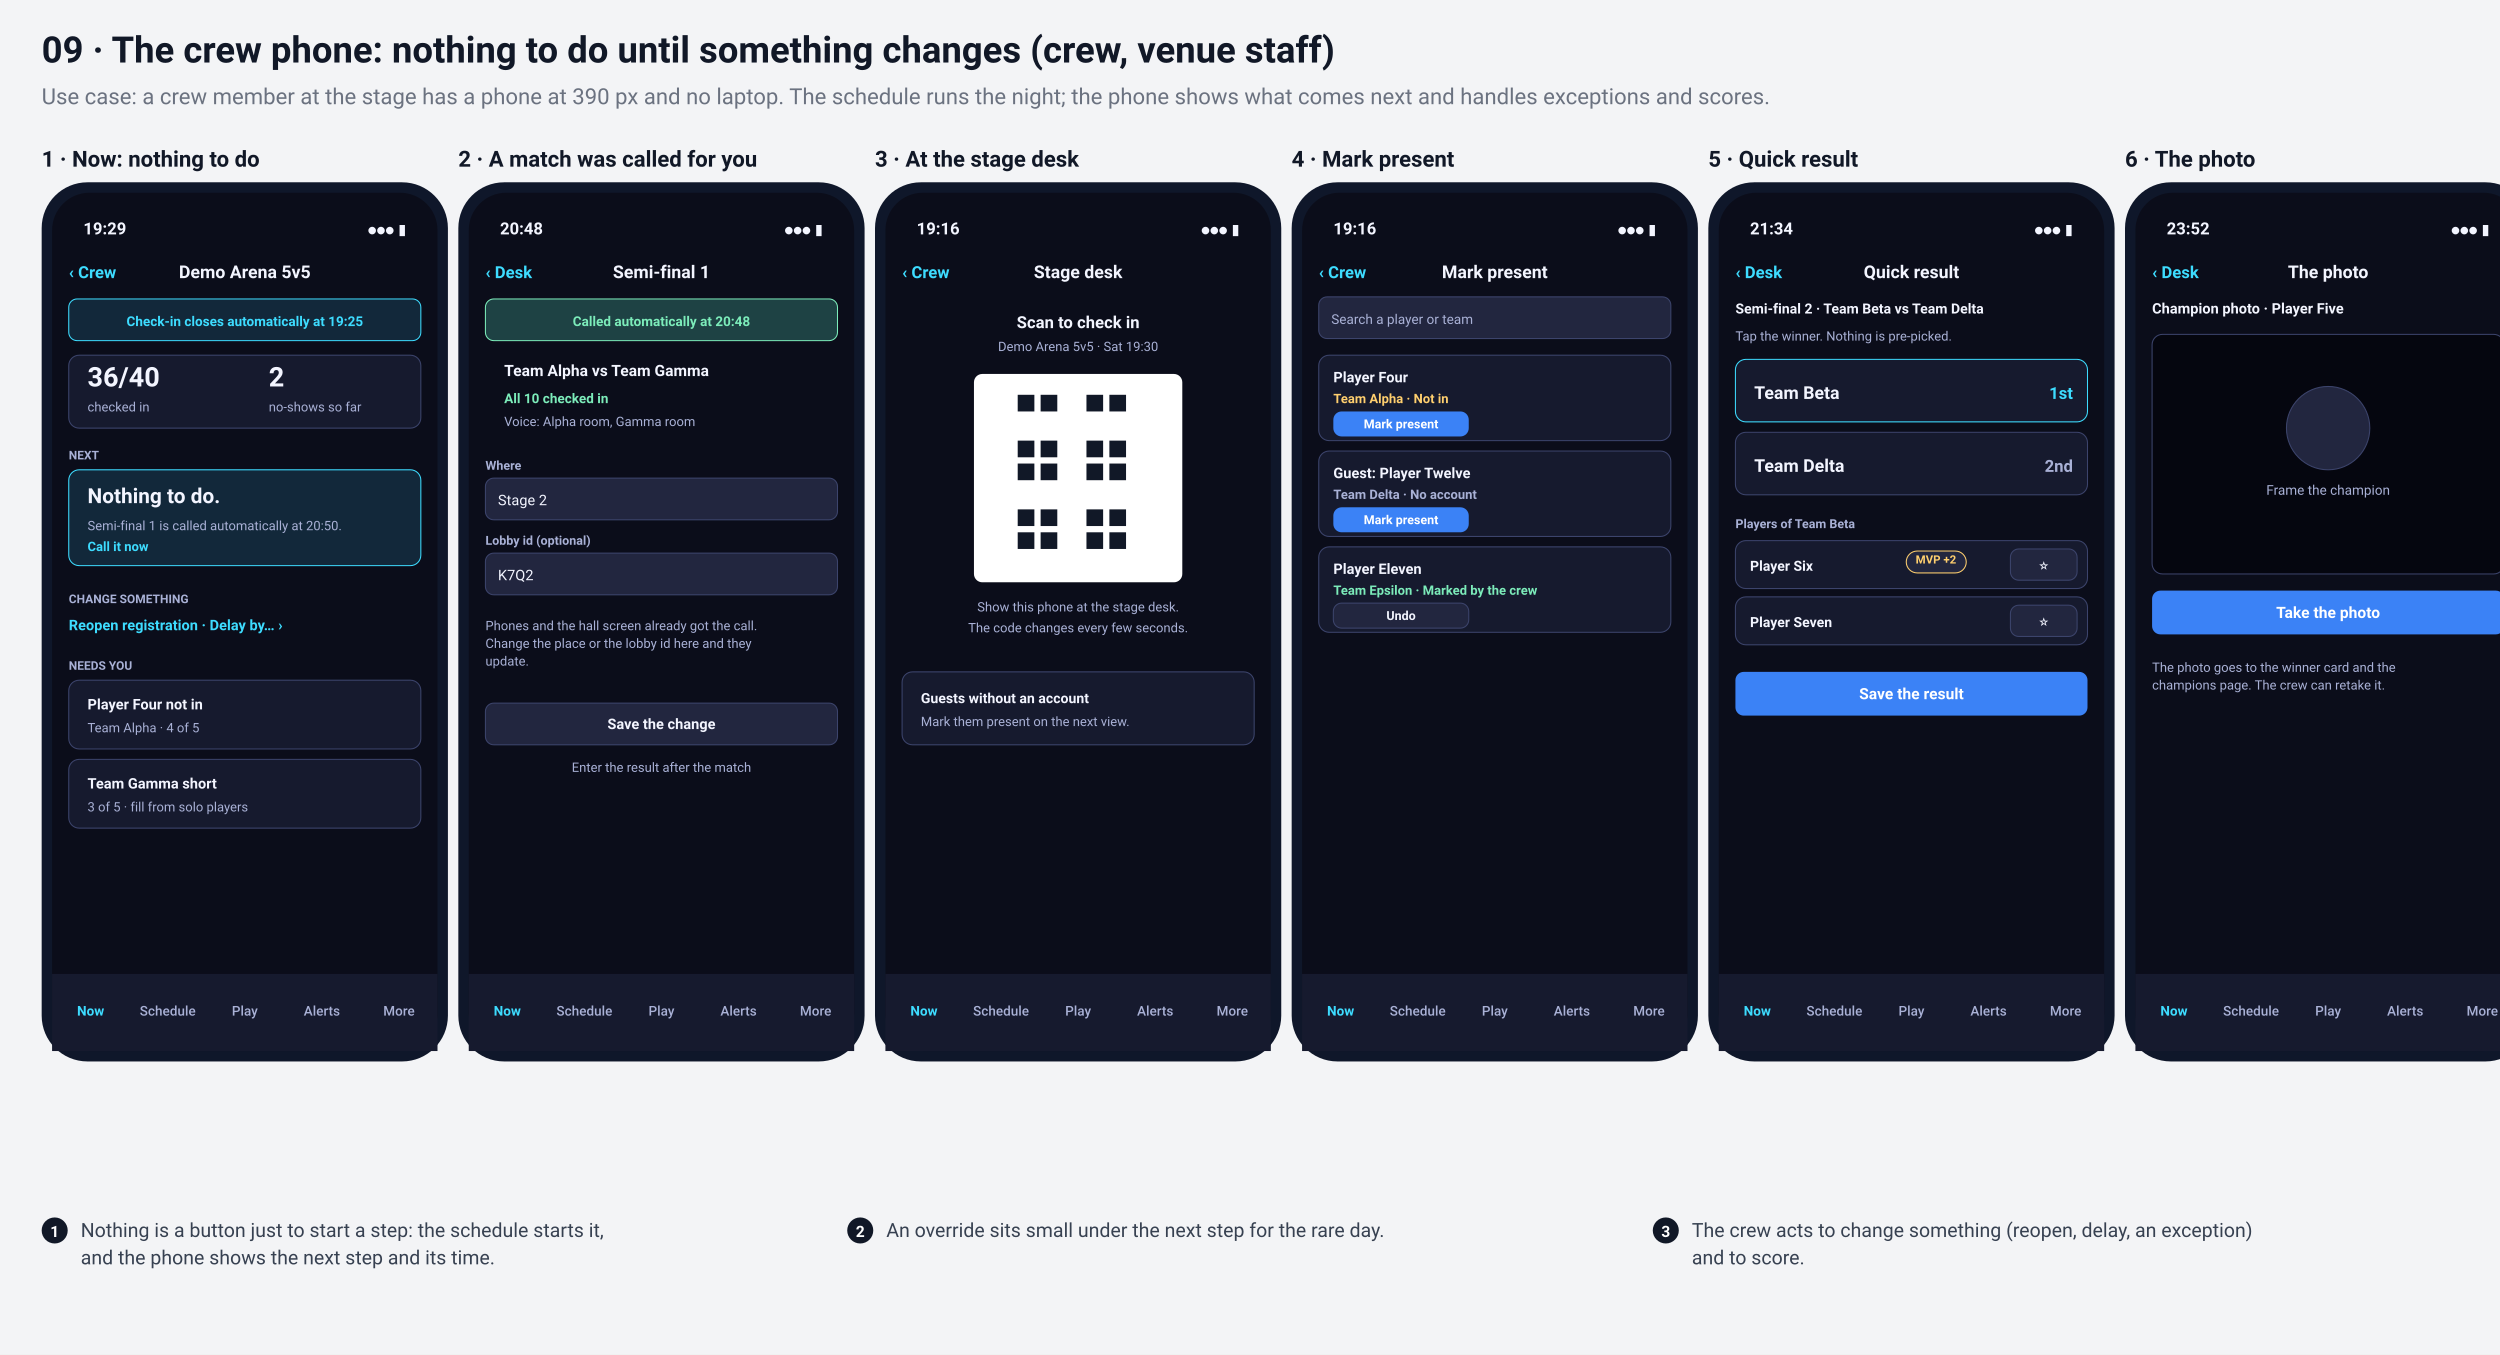
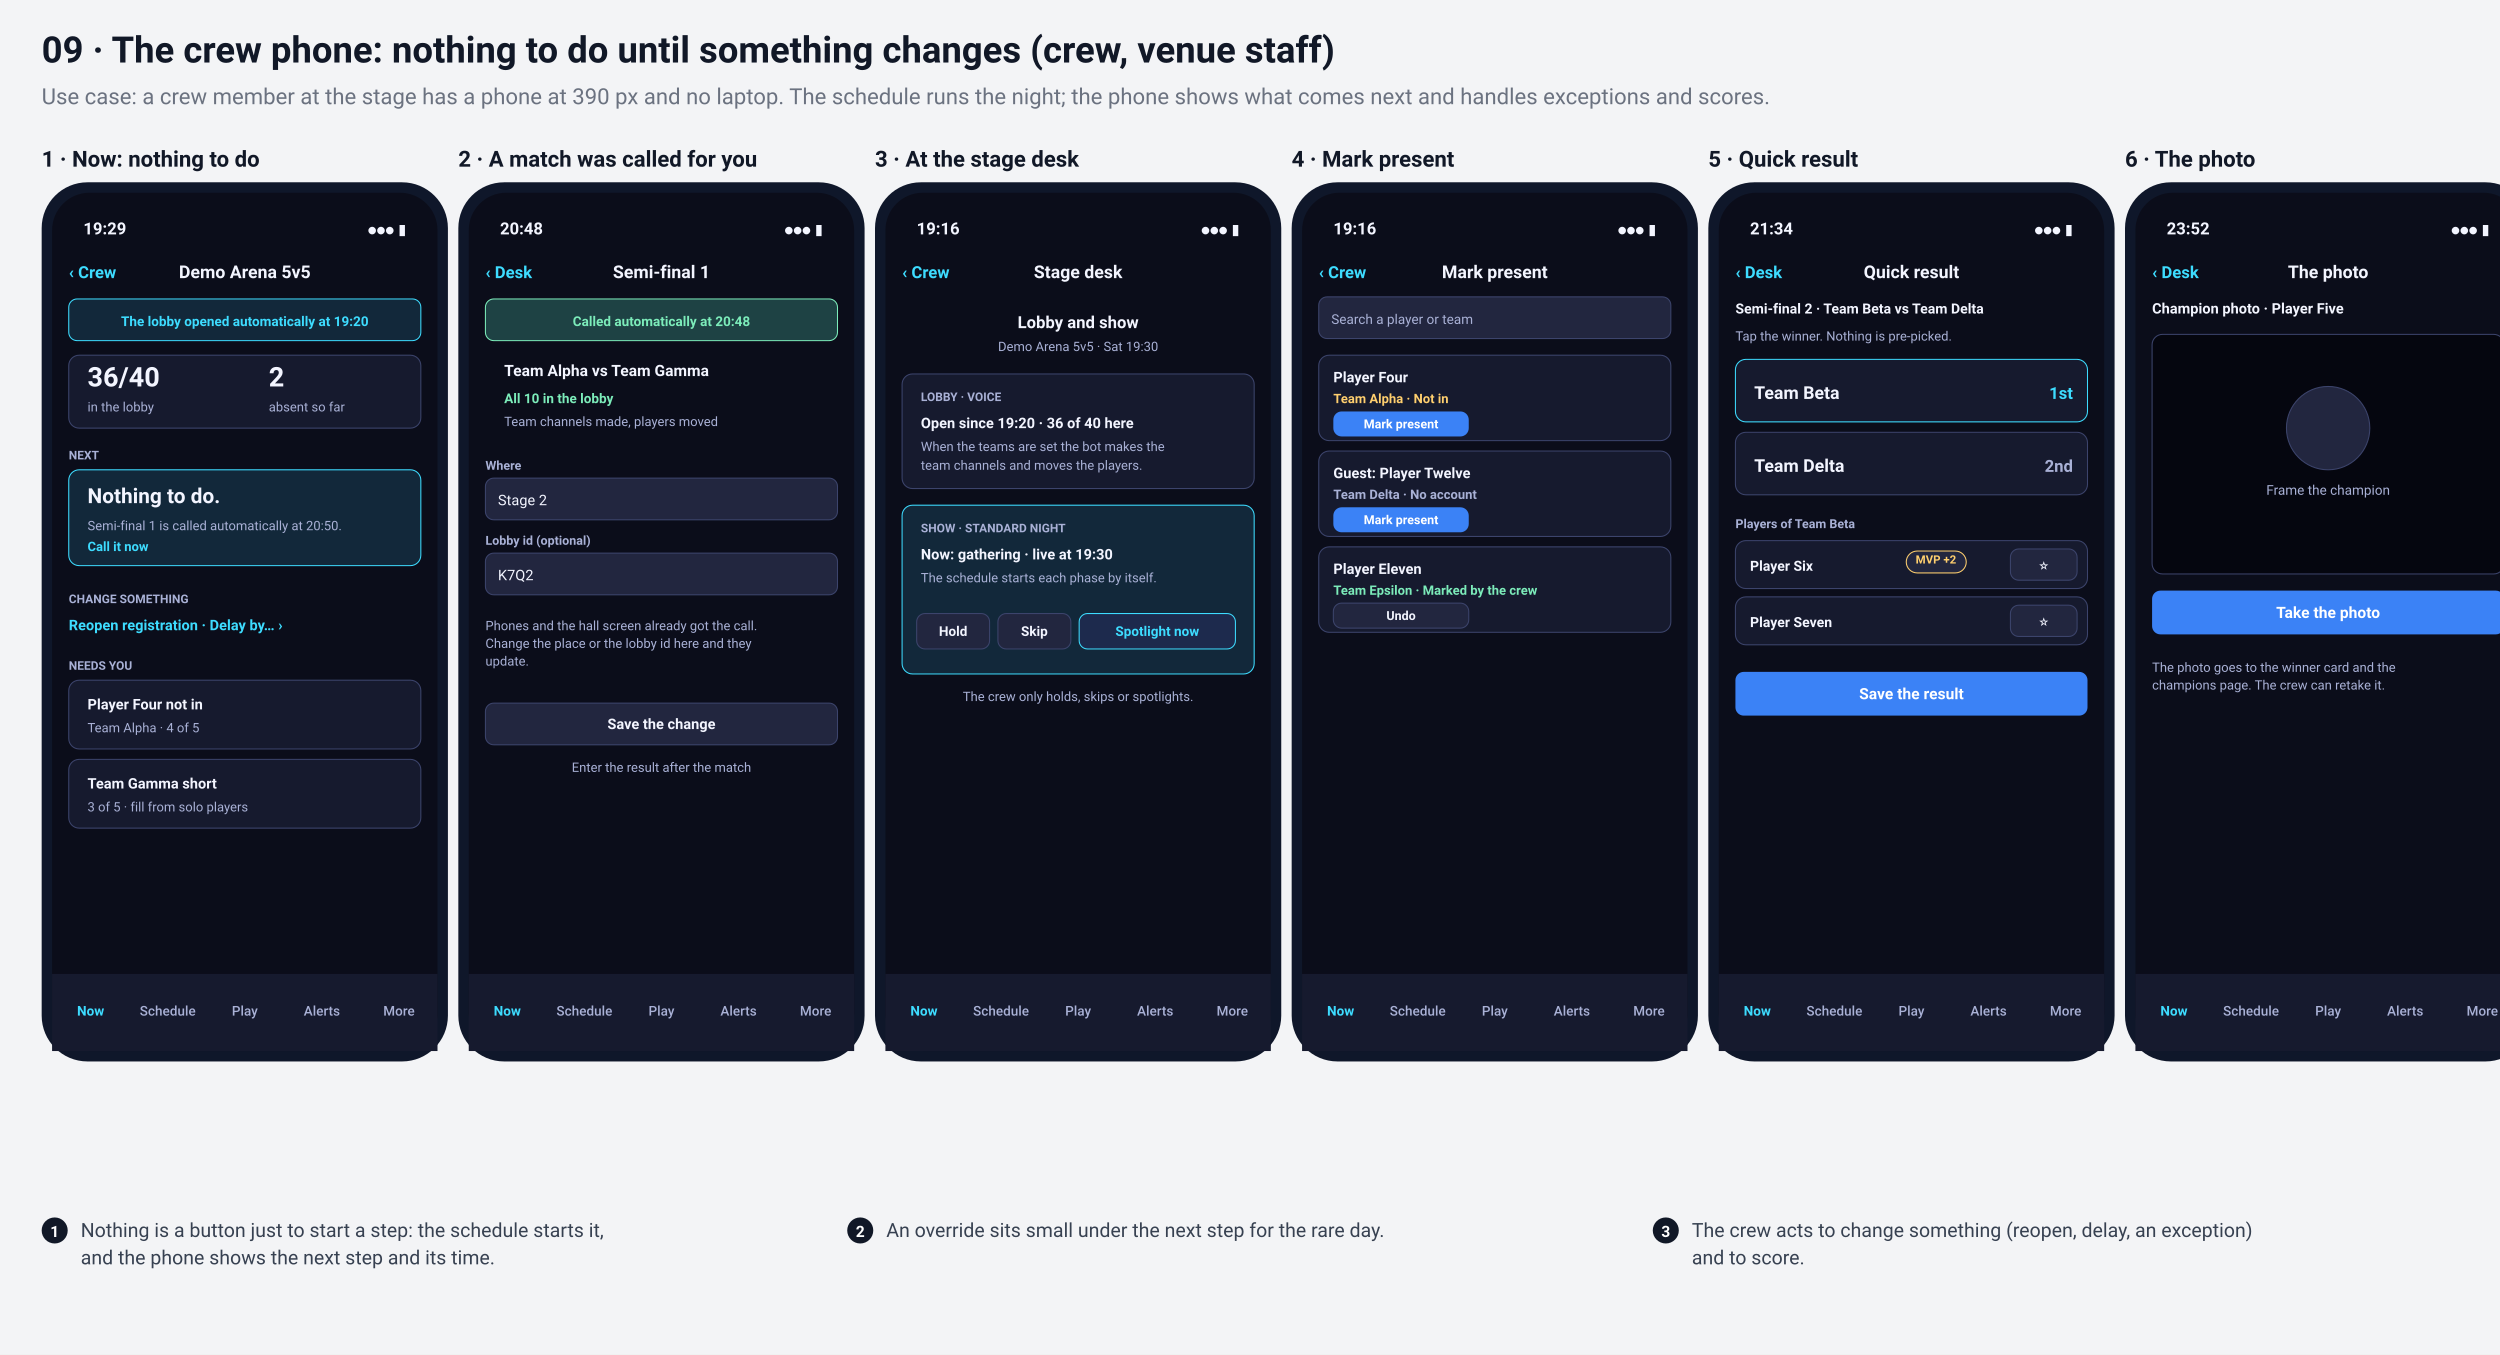
<svg xmlns="http://www.w3.org/2000/svg" viewBox="0 0 1920 1040" width="1920" height="1040" font-family="system-ui, -apple-system, 'Segoe UI', Roboto, Helvetica, Arial, sans-serif">
  <defs />
  <rect x="0" y="0" width="1920" height="1000" rx="0" fill="#f3f4f6" />
  <text x="32" y="48" font-size="28" fill="#111827" font-weight="700" text-anchor="start" data-box="32 1888">09 · The crew phone: nothing to do until something changes (crew, venue staff)</text>
  <text x="32" y="80" font-size="17" fill="#6b7280" font-weight="400" text-anchor="start" data-box="32 1888">Use case: a crew member at the stage has a phone at 390 px and no laptop. The schedule runs the night; the phone shows what comes next and handles exceptions and scores.</text>
  <text x="32" y="128" font-size="17" fill="#111827" font-weight="700" text-anchor="start" data-box="32 332">1 · Now: nothing to do</text>
  <text x="352" y="128" font-size="17" fill="#111827" font-weight="700" text-anchor="start" data-box="352 652">2 · A match was called for you</text>
  <text x="672" y="128" font-size="17" fill="#111827" font-weight="700" text-anchor="start" data-box="672 972">3 · At the stage desk</text>
  <text x="992" y="128" font-size="17" fill="#111827" font-weight="700" text-anchor="start" data-box="992 1292">4 · Mark present</text>
  <text x="1312" y="128" font-size="17" fill="#111827" font-weight="700" text-anchor="start" data-box="1312 1612">5 · Quick result</text>
  <text x="1632" y="128" font-size="17" fill="#111827" font-weight="700" text-anchor="start" data-box="1632 1932">6 · The photo</text>
  <g transform="translate(32,140) scale(0.8)">
    <rect x="0" y="0" width="390" height="844" rx="44" fill="#0f172a" />
    <rect x="10" y="10" width="370" height="824" rx="36" fill="#0b0d1a" />
    <text x="40" y="50" font-size="16" fill="#f3f5ff" font-weight="600" text-anchor="start" data-box="40 100">19:29</text>
    <text x="350" y="50" font-size="14" fill="#f3f5ff" font-weight="400" text-anchor="end" data-box="280 350">●●● ▮</text>
    <text x="26" y="92" font-size="16" fill="#3ddcff" font-weight="600" text-anchor="start" data-box="26 136">‹ Crew</text>
    <text x="195" y="92" font-size="17" fill="#f3f5ff" font-weight="700" text-anchor="middle" data-box="110 280">Demo Arena 5v5</text>
    <rect x="10" y="760" width="370" height="74" rx="0" fill="#161a2e" />
    <text x="47" y="800" font-size="13" fill="#3ddcff" font-weight="600" text-anchor="middle" data-box="15 79">Now</text>
    <text x="121" y="800" font-size="13" fill="#a9b1d6" font-weight="500" text-anchor="middle" data-box="89 153">Schedule</text>
    <text x="195" y="800" font-size="13" fill="#a9b1d6" font-weight="500" text-anchor="middle" data-box="163 227">Play</text>
    <text x="269" y="800" font-size="13" fill="#a9b1d6" font-weight="500" text-anchor="middle" data-box="237 301">Alerts</text>
    <text x="343" y="800" font-size="13" fill="#a9b1d6" font-weight="500" text-anchor="middle" data-box="311 375">More</text>
    <rect x="26" y="112" width="338" height="40" rx="8" fill="#12283a" stroke="#3ddcff" stroke-width="1" />
-     <text x="195" y="138" font-size="13" fill="#3ddcff" font-weight="600" text-anchor="middle" data-box="35 355">Check-in closes automatically at 19:25</text>
+     <text x="195" y="138" font-size="13" fill="#3ddcff" font-weight="600" text-anchor="middle" data-box="35 355">The lobby opened automatically at 19:20</text>
    <rect x="26" y="166" width="338" height="70" rx="10" fill="#161a2e" stroke="#3c446c" stroke-width="1" />
    <text x="44" y="196" font-size="26" fill="#f3f5ff" font-weight="700" text-anchor="start" data-box="44 154">36/40</text>
-     <text x="44" y="220" font-size="12.5" fill="#a9b1d6" font-weight="400" text-anchor="start" data-box="44 154">checked in</text>
+     <text x="44" y="220" font-size="12.5" fill="#a9b1d6" font-weight="400" text-anchor="start" data-box="44 154">in the lobby</text>
    <text x="218" y="196" font-size="26" fill="#f3f5ff" font-weight="700" text-anchor="start" data-box="218 278">2</text>
-     <text x="218" y="220" font-size="12.5" fill="#a9b1d6" font-weight="400" text-anchor="start" data-box="218 348">no-shows so far</text>
+     <text x="218" y="220" font-size="12.5" fill="#a9b1d6" font-weight="400" text-anchor="start" data-box="218 348">absent so far</text>
    <text x="26" y="266" font-size="11.5" fill="#a9b1d6" font-weight="700" text-anchor="start" data-box="26 126">NEXT</text>
    <rect x="26" y="276" width="338" height="92" rx="10" fill="#12283a" stroke="#3ddcff" stroke-width="1" />
    <text x="44" y="308" font-size="20" fill="#f3f5ff" font-weight="700" text-anchor="start" data-box="44 344">Nothing to do.</text>
    <text x="44" y="334" font-size="12.5" fill="#a9b1d6" font-weight="400" text-anchor="start" data-box="44 344">Semi-final 1 is called automatically at 20:50.</text>
    <text x="44" y="354" font-size="12.5" fill="#3ddcff" font-weight="600" text-anchor="start" data-box="44 244">Call it now</text>
    <text x="26" y="404" font-size="11.5" fill="#a9b1d6" font-weight="700" text-anchor="start" data-box="26 226">CHANGE SOMETHING</text>
    <text x="26" y="430" font-size="14" fill="#3ddcff" font-weight="600" text-anchor="start" data-box="26 356">Reopen registration · Delay by… ›</text>
    <text x="26" y="468" font-size="11.5" fill="#a9b1d6" font-weight="700" text-anchor="start" data-box="26 226">NEEDS YOU</text>
    <rect x="26" y="478" width="338" height="66" rx="10" fill="#161a2e" stroke="#3c446c" stroke-width="1" />
    <text x="44" y="506" font-size="14" fill="#f3f5ff" font-weight="700" text-anchor="start" data-box="44 344">Player Four not in</text>
    <text x="44" y="528" font-size="12.5" fill="#a9b1d6" font-weight="400" text-anchor="start" data-box="44 344">Team Alpha · 4 of 5</text>
    <rect x="26" y="554" width="338" height="66" rx="10" fill="#161a2e" stroke="#3c446c" stroke-width="1" />
    <text x="44" y="582" font-size="14" fill="#f3f5ff" font-weight="700" text-anchor="start" data-box="44 344">Team Gamma short</text>
    <text x="44" y="604" font-size="12.5" fill="#a9b1d6" font-weight="400" text-anchor="start" data-box="44 344">3 of 5 · fill from solo players</text>
  </g>
  <g transform="translate(352,140) scale(0.8)">
    <rect x="0" y="0" width="390" height="844" rx="44" fill="#0f172a" />
    <rect x="10" y="10" width="370" height="824" rx="36" fill="#0b0d1a" />
    <text x="40" y="50" font-size="16" fill="#f3f5ff" font-weight="600" text-anchor="start" data-box="40 100">20:48</text>
    <text x="350" y="50" font-size="14" fill="#f3f5ff" font-weight="400" text-anchor="end" data-box="280 350">●●● ▮</text>
    <text x="26" y="92" font-size="16" fill="#3ddcff" font-weight="600" text-anchor="start" data-box="26 136">‹ Desk</text>
    <text x="195" y="92" font-size="17" fill="#f3f5ff" font-weight="700" text-anchor="middle" data-box="110 280">Semi-final 1</text>
    <rect x="10" y="760" width="370" height="74" rx="0" fill="#161a2e" />
    <text x="47" y="800" font-size="13" fill="#3ddcff" font-weight="600" text-anchor="middle" data-box="15 79">Now</text>
    <text x="121" y="800" font-size="13" fill="#a9b1d6" font-weight="500" text-anchor="middle" data-box="89 153">Schedule</text>
    <text x="195" y="800" font-size="13" fill="#a9b1d6" font-weight="500" text-anchor="middle" data-box="163 227">Play</text>
    <text x="269" y="800" font-size="13" fill="#a9b1d6" font-weight="500" text-anchor="middle" data-box="237 301">Alerts</text>
    <text x="343" y="800" font-size="13" fill="#a9b1d6" font-weight="500" text-anchor="middle" data-box="311 375">More</text>
    <rect x="26" y="112" width="338" height="40" rx="8" fill="#1e4244" stroke="#7cecba" stroke-width="1" />
    <text x="195" y="138" font-size="13" fill="#7cecba" font-weight="600" text-anchor="middle" data-box="35 355">Called automatically at 20:48</text>
    <text x="44" y="186" font-size="15" fill="#f3f5ff" font-weight="700" text-anchor="start" data-box="44 364">Team Alpha vs Team Gamma</text>
-     <text x="44" y="212" font-size="13" fill="#7cecba" font-weight="600" text-anchor="start" data-box="44 344">All 10 checked in</text>
-     <text x="44" y="234" font-size="12.5" fill="#a9b1d6" font-weight="400" text-anchor="start" data-box="44 344">Voice: Alpha room, Gamma room</text>
+     <text x="44" y="212" font-size="13" fill="#7cecba" font-weight="600" text-anchor="start" data-box="44 344">All 10 in the lobby</text>
+     <text x="44" y="234" font-size="12.5" fill="#a9b1d6" font-weight="400" text-anchor="start" data-box="44 344">Team channels made, players moved</text>
    <text x="26" y="276" font-size="12" fill="#a9b1d6" font-weight="600" text-anchor="start" data-box="26 126">Where</text>
    <rect x="26" y="284" width="338" height="40" rx="8" fill="#22263f" stroke="#3c446c" stroke-width="1" />
    <text x="38" y="310" font-size="14" fill="#f3f5ff" font-weight="400" text-anchor="start" data-box="38 338">Stage 2</text>
    <text x="26" y="348" font-size="12" fill="#a9b1d6" font-weight="600" text-anchor="start" data-box="26 226">Lobby id (optional)</text>
    <rect x="26" y="356" width="338" height="40" rx="8" fill="#22263f" stroke="#3c446c" stroke-width="1" />
    <text x="38" y="382" font-size="14" fill="#f3f5ff" font-weight="400" text-anchor="start" data-box="38 338">K7Q2</text>
    <text x="26" y="430" font-size="12.5" fill="#a9b1d6" font-weight="400" text-anchor="start" data-box="26 364">Phones and the hall screen already got the call.</text>
    <text x="26" y="447" font-size="12.5" fill="#a9b1d6" font-weight="400" text-anchor="start" data-box="26 364">Change the place or the lobby id here and they</text>
    <text x="26" y="464" font-size="12.5" fill="#a9b1d6" font-weight="400" text-anchor="start" data-box="26 364">update.</text>
    <rect x="26" y="500" width="338" height="40" rx="8" fill="#22263f" stroke="#3c446c" stroke-width="1" />
    <text x="195" y="524.9" font-size="14" fill="#f3f5ff" font-weight="600" text-anchor="middle" data-box="32 358">Save the change</text>
    <text x="195" y="566" font-size="12.5" fill="#a9b1d6" font-weight="400" text-anchor="middle" data-box="35 355">Enter the result after the match</text>
  </g>
  <g transform="translate(672,140) scale(0.8)">
    <rect x="0" y="0" width="390" height="844" rx="44" fill="#0f172a" />
    <rect x="10" y="10" width="370" height="824" rx="36" fill="#0b0d1a" />
    <text x="40" y="50" font-size="16" fill="#f3f5ff" font-weight="600" text-anchor="start" data-box="40 100">19:16</text>
    <text x="350" y="50" font-size="14" fill="#f3f5ff" font-weight="400" text-anchor="end" data-box="280 350">●●● ▮</text>
    <text x="26" y="92" font-size="16" fill="#3ddcff" font-weight="600" text-anchor="start" data-box="26 136">‹ Crew</text>
    <text x="195" y="92" font-size="17" fill="#f3f5ff" font-weight="700" text-anchor="middle" data-box="110 280">Stage desk</text>
    <rect x="10" y="760" width="370" height="74" rx="0" fill="#161a2e" />
    <text x="47" y="800" font-size="13" fill="#3ddcff" font-weight="600" text-anchor="middle" data-box="15 79">Now</text>
    <text x="121" y="800" font-size="13" fill="#a9b1d6" font-weight="500" text-anchor="middle" data-box="89 153">Schedule</text>
    <text x="195" y="800" font-size="13" fill="#a9b1d6" font-weight="500" text-anchor="middle" data-box="163 227">Play</text>
    <text x="269" y="800" font-size="13" fill="#a9b1d6" font-weight="500" text-anchor="middle" data-box="237 301">Alerts</text>
    <text x="343" y="800" font-size="13" fill="#a9b1d6" font-weight="500" text-anchor="middle" data-box="311 375">More</text>
-     <text x="195" y="140" font-size="16" fill="#f3f5ff" font-weight="700" text-anchor="middle" data-box="45 345">Scan to check in</text>
+     <text x="195" y="140" font-size="16" fill="#f3f5ff" font-weight="700" text-anchor="middle" data-box="45 345">Lobby and show</text>
    <text x="195" y="162" font-size="12.5" fill="#a9b1d6" font-weight="400" text-anchor="middle" data-box="45 345">Demo Arena 5v5 · Sat 19:30</text>
-     <rect x="95" y="184" width="200" height="200" rx="8" fill="#fff" />
-     <rect x="137" y="204" width="16" height="16" rx="0" fill="#111827" />
-     <rect x="159" y="204" width="16" height="16" rx="0" fill="#111827" />
-     <rect x="203" y="204" width="16" height="16" rx="0" fill="#111827" />
-     <rect x="225" y="204" width="16" height="16" rx="0" fill="#111827" />
-     <rect x="137" y="248" width="16" height="16" rx="0" fill="#111827" />
-     <rect x="159" y="248" width="16" height="16" rx="0" fill="#111827" />
-     <rect x="203" y="248" width="16" height="16" rx="0" fill="#111827" />
-     <rect x="225" y="248" width="16" height="16" rx="0" fill="#111827" />
-     <rect x="137" y="270" width="16" height="16" rx="0" fill="#111827" />
-     <rect x="159" y="270" width="16" height="16" rx="0" fill="#111827" />
-     <rect x="203" y="270" width="16" height="16" rx="0" fill="#111827" />
-     <rect x="225" y="270" width="16" height="16" rx="0" fill="#111827" />
-     <rect x="137" y="314" width="16" height="16" rx="0" fill="#111827" />
-     <rect x="159" y="314" width="16" height="16" rx="0" fill="#111827" />
-     <rect x="203" y="314" width="16" height="16" rx="0" fill="#111827" />
-     <rect x="225" y="314" width="16" height="16" rx="0" fill="#111827" />
-     <rect x="137" y="336" width="16" height="16" rx="0" fill="#111827" />
-     <rect x="159" y="336" width="16" height="16" rx="0" fill="#111827" />
-     <rect x="203" y="336" width="16" height="16" rx="0" fill="#111827" />
-     <rect x="225" y="336" width="16" height="16" rx="0" fill="#111827" />
-     <text x="195" y="412" font-size="12.5" fill="#a9b1d6" font-weight="400" text-anchor="middle" data-box="35 355">Show this phone at the stage desk.</text>
-     <text x="195" y="432" font-size="12.5" fill="#a9b1d6" font-weight="400" text-anchor="middle" data-box="35 355">The code changes every few seconds.</text>
-     <rect x="26" y="470" width="338" height="70" rx="10" fill="#161a2e" stroke="#3c446c" stroke-width="1" />
-     <text x="44" y="500" font-size="13.5" fill="#f3f5ff" font-weight="700" text-anchor="start" data-box="44 344">Guests without an account</text>
-     <text x="44" y="522" font-size="12.5" fill="#a9b1d6" font-weight="400" text-anchor="start" data-box="44 344">Mark them present on the next view.</text>
+     <rect x="26" y="184" width="338" height="110" rx="10" fill="#161a2e" stroke="#3c446c" stroke-width="1" />
+     <text x="44" y="210" font-size="11.5" fill="#a9b1d6" font-weight="700" text-anchor="start" data-box="44 344">LOBBY · VOICE</text>
+     <text x="44" y="236" font-size="14" fill="#f3f5ff" font-weight="700" text-anchor="start" data-box="44 344">Open since 19:20 · 36 of 40 here</text>
+     <text x="44" y="258" font-size="12.5" fill="#a9b1d6" font-weight="400" text-anchor="start" data-box="44 344">When the teams are set the bot makes the</text>
+     <text x="44" y="276" font-size="12.5" fill="#a9b1d6" font-weight="400" text-anchor="start" data-box="44 344">team channels and moves the players.</text>
+     <rect x="26" y="310" width="338" height="162" rx="10" fill="#12283a" stroke="#3ddcff" stroke-width="1" />
+     <text x="44" y="336" font-size="11.5" fill="#a9b1d6" font-weight="700" text-anchor="start" data-box="44 344">SHOW · STANDARD NIGHT</text>
+     <text x="44" y="362" font-size="14" fill="#f3f5ff" font-weight="700" text-anchor="start" data-box="44 344">Now: gathering · live at 19:30</text>
+     <text x="44" y="384" font-size="12.5" fill="#a9b1d6" font-weight="400" text-anchor="start" data-box="44 344">The schedule starts each phase by itself.</text>
+     <rect x="40" y="414" width="70" height="34" rx="8" fill="#22263f" stroke="#3c446c" stroke-width="1" />
+     <text x="75.0" y="435.5" font-size="13" fill="#f3f5ff" font-weight="600" text-anchor="middle" data-box="46 104">Hold</text>
+     <rect x="118" y="414" width="70" height="34" rx="8" fill="#22263f" stroke="#3c446c" stroke-width="1" />
+     <text x="153.0" y="435.5" font-size="13" fill="#f3f5ff" font-weight="600" text-anchor="middle" data-box="124 182">Skip</text>
+     <rect x="196" y="414" width="150" height="34" rx="8" fill="#1d2a4d" stroke="#3ddcff" stroke-width="1" />
+     <text x="271.0" y="435.5" font-size="13" fill="#3ddcff" font-weight="600" text-anchor="middle" data-box="202 340">Spotlight now</text>
+     <text x="195" y="498" font-size="12.5" fill="#a9b1d6" font-weight="400" text-anchor="middle" data-box="35 355">The crew only holds, skips or spotlights.</text>
  </g>
  <g transform="translate(992,140) scale(0.8)">
    <rect x="0" y="0" width="390" height="844" rx="44" fill="#0f172a" />
    <rect x="10" y="10" width="370" height="824" rx="36" fill="#0b0d1a" />
    <text x="40" y="50" font-size="16" fill="#f3f5ff" font-weight="600" text-anchor="start" data-box="40 100">19:16</text>
    <text x="350" y="50" font-size="14" fill="#f3f5ff" font-weight="400" text-anchor="end" data-box="280 350">●●● ▮</text>
    <text x="26" y="92" font-size="16" fill="#3ddcff" font-weight="600" text-anchor="start" data-box="26 136">‹ Crew</text>
    <text x="195" y="92" font-size="17" fill="#f3f5ff" font-weight="700" text-anchor="middle" data-box="110 280">Mark present</text>
    <rect x="10" y="760" width="370" height="74" rx="0" fill="#161a2e" />
    <text x="47" y="800" font-size="13" fill="#3ddcff" font-weight="600" text-anchor="middle" data-box="15 79">Now</text>
    <text x="121" y="800" font-size="13" fill="#a9b1d6" font-weight="500" text-anchor="middle" data-box="89 153">Schedule</text>
    <text x="195" y="800" font-size="13" fill="#a9b1d6" font-weight="500" text-anchor="middle" data-box="163 227">Play</text>
    <text x="269" y="800" font-size="13" fill="#a9b1d6" font-weight="500" text-anchor="middle" data-box="237 301">Alerts</text>
    <text x="343" y="800" font-size="13" fill="#a9b1d6" font-weight="500" text-anchor="middle" data-box="311 375">More</text>
    <rect x="26" y="110" width="338" height="40" rx="8" fill="#22263f" stroke="#3c446c" stroke-width="1" />
    <text x="38" y="136" font-size="13" fill="#a9b1d6" font-weight="400" text-anchor="start" data-box="38 338">Search a player or team</text>
    <rect x="26" y="166" width="338" height="82" rx="10" fill="#161a2e" stroke="#3c446c" stroke-width="1" />
    <text x="40" y="192" font-size="14" fill="#f3f5ff" font-weight="700" text-anchor="start" data-box="40 340">Player Four</text>
    <text x="40" y="212" font-size="12.5" fill="#ffcf6e" font-weight="600" text-anchor="start" data-box="40 340">Team Alpha · Not in</text>
    <rect x="40" y="220" width="130" height="24" rx="8" fill="#3b82f6" />
    <text x="105" y="236.2" font-size="12" fill="#fff" font-weight="600" text-anchor="middle" data-box="46 164">Mark present</text>
    <rect x="26" y="258" width="338" height="82" rx="10" fill="#161a2e" stroke="#3c446c" stroke-width="1" />
    <text x="40" y="284" font-size="14" fill="#f3f5ff" font-weight="700" text-anchor="start" data-box="40 340">Guest: Player Twelve</text>
    <text x="40" y="304" font-size="12.5" fill="#a9b1d6" font-weight="600" text-anchor="start" data-box="40 340">Team Delta · No account</text>
    <rect x="40" y="312" width="130" height="24" rx="8" fill="#3b82f6" />
    <text x="105" y="328.2" font-size="12" fill="#fff" font-weight="600" text-anchor="middle" data-box="46 164">Mark present</text>
    <rect x="26" y="350" width="338" height="82" rx="10" fill="#161a2e" stroke="#3c446c" stroke-width="1" />
    <text x="40" y="376" font-size="14" fill="#f3f5ff" font-weight="700" text-anchor="start" data-box="40 340">Player Eleven</text>
    <text x="40" y="396" font-size="12.5" fill="#7cecba" font-weight="600" text-anchor="start" data-box="40 340">Team Epsilon · Marked by the crew</text>
    <rect x="40" y="404" width="130" height="24" rx="8" fill="#22263f" stroke="#3c446c" stroke-width="1" />
    <text x="105" y="420.2" font-size="12" fill="#f3f5ff" font-weight="600" text-anchor="middle" data-box="46 164">Undo</text>
  </g>
  <g transform="translate(1312,140) scale(0.8)">
    <rect x="0" y="0" width="390" height="844" rx="44" fill="#0f172a" />
    <rect x="10" y="10" width="370" height="824" rx="36" fill="#0b0d1a" />
    <text x="40" y="50" font-size="16" fill="#f3f5ff" font-weight="600" text-anchor="start" data-box="40 100">21:34</text>
    <text x="350" y="50" font-size="14" fill="#f3f5ff" font-weight="400" text-anchor="end" data-box="280 350">●●● ▮</text>
    <text x="26" y="92" font-size="16" fill="#3ddcff" font-weight="600" text-anchor="start" data-box="26 136">‹ Desk</text>
    <text x="195" y="92" font-size="17" fill="#f3f5ff" font-weight="700" text-anchor="middle" data-box="110 280">Quick result</text>
    <rect x="10" y="760" width="370" height="74" rx="0" fill="#161a2e" />
    <text x="47" y="800" font-size="13" fill="#3ddcff" font-weight="600" text-anchor="middle" data-box="15 79">Now</text>
    <text x="121" y="800" font-size="13" fill="#a9b1d6" font-weight="500" text-anchor="middle" data-box="89 153">Schedule</text>
    <text x="195" y="800" font-size="13" fill="#a9b1d6" font-weight="500" text-anchor="middle" data-box="163 227">Play</text>
    <text x="269" y="800" font-size="13" fill="#a9b1d6" font-weight="500" text-anchor="middle" data-box="237 301">Alerts</text>
    <text x="343" y="800" font-size="13" fill="#a9b1d6" font-weight="500" text-anchor="middle" data-box="311 375">More</text>
    <text x="26" y="126" font-size="13.5" fill="#f3f5ff" font-weight="700" text-anchor="start" data-box="26 356">Semi-final 2 · Team Beta vs Team Delta</text>
    <text x="26" y="152" font-size="12.5" fill="#a9b1d6" font-weight="400" text-anchor="start" data-box="26 356">Tap the winner. Nothing is pre-picked.</text>
    <rect x="26" y="170" width="338" height="60" rx="10" fill="#161a2e" stroke="#3ddcff" stroke-width="1" />
    <text x="44" y="208" font-size="17" fill="#f3f5ff" font-weight="700" text-anchor="start" data-box="44 244">Team Beta</text>
    <text x="350" y="208" font-size="16" fill="#3ddcff" font-weight="700" text-anchor="end" data-box="290 350">1st</text>
    <rect x="26" y="240" width="338" height="60" rx="10" fill="#161a2e" stroke="#3c446c" stroke-width="1" />
    <text x="44" y="278" font-size="17" fill="#f3f5ff" font-weight="700" text-anchor="start" data-box="44 244">Team Delta</text>
    <text x="350" y="278" font-size="16" fill="#a9b1d6" font-weight="700" text-anchor="end" data-box="290 350">2nd</text>
    <text x="26" y="332" font-size="12" fill="#a9b1d6" font-weight="700" text-anchor="start" data-box="26 326">Players of Team Beta</text>
    <rect x="26" y="344" width="338" height="46" rx="10" fill="#161a2e" stroke="#3c446c" stroke-width="1" />
    <text x="40" y="373" font-size="13.5" fill="#f3f5ff" font-weight="600" text-anchor="start" data-box="40 210">Player Six</text>
    <rect x="190" y="354" width="57.6" height="21" rx="10.5" fill="#22263f" stroke="#ffcf6e" stroke-width="1" />
    <text x="199" y="366" font-size="11" fill="#ffcf6e" font-weight="600" text-anchor="start" data-box="199 246.6">MVP +2</text>
    <rect x="290" y="352" width="64" height="30" rx="8" fill="#22263f" stroke="#3c446c" stroke-width="1" />
    <text x="322" y="371.9" font-size="14" fill="#f3f5ff" font-weight="600" text-anchor="middle" data-box="296 348">⭐</text>
    <rect x="26" y="398" width="338" height="46" rx="10" fill="#161a2e" stroke="#3c446c" stroke-width="1" />
    <text x="40" y="427" font-size="13.5" fill="#f3f5ff" font-weight="600" text-anchor="start" data-box="40 210">Player Seven</text>
    <rect x="290" y="406" width="64" height="30" rx="8" fill="#22263f" stroke="#3c446c" stroke-width="1" />
    <text x="322" y="425.9" font-size="14" fill="#f3f5ff" font-weight="600" text-anchor="middle" data-box="296 348">⭐</text>
    <rect x="26" y="470" width="338" height="42" rx="8" fill="#3b82f6" />
    <text x="195" y="496.25" font-size="15" fill="#fff" font-weight="600" text-anchor="middle" data-box="32 358">Save the result</text>
  </g>
  <g transform="translate(1632,140) scale(0.8)">
    <rect x="0" y="0" width="390" height="844" rx="44" fill="#0f172a" />
    <rect x="10" y="10" width="370" height="824" rx="36" fill="#0b0d1a" />
    <text x="40" y="50" font-size="16" fill="#f3f5ff" font-weight="600" text-anchor="start" data-box="40 100">23:52</text>
    <text x="350" y="50" font-size="14" fill="#f3f5ff" font-weight="400" text-anchor="end" data-box="280 350">●●● ▮</text>
    <text x="26" y="92" font-size="16" fill="#3ddcff" font-weight="600" text-anchor="start" data-box="26 136">‹ Desk</text>
    <text x="195" y="92" font-size="17" fill="#f3f5ff" font-weight="700" text-anchor="middle" data-box="110 280">The photo</text>
    <rect x="10" y="760" width="370" height="74" rx="0" fill="#161a2e" />
    <text x="47" y="800" font-size="13" fill="#3ddcff" font-weight="600" text-anchor="middle" data-box="15 79">Now</text>
    <text x="121" y="800" font-size="13" fill="#a9b1d6" font-weight="500" text-anchor="middle" data-box="89 153">Schedule</text>
    <text x="195" y="800" font-size="13" fill="#a9b1d6" font-weight="500" text-anchor="middle" data-box="163 227">Play</text>
    <text x="269" y="800" font-size="13" fill="#a9b1d6" font-weight="500" text-anchor="middle" data-box="237 301">Alerts</text>
    <text x="343" y="800" font-size="13" fill="#a9b1d6" font-weight="500" text-anchor="middle" data-box="311 375">More</text>
    <text x="26" y="126" font-size="14" fill="#f3f5ff" font-weight="700" text-anchor="start" data-box="26 356">Champion photo · Player Five</text>
    <rect x="26" y="146" width="338" height="230" rx="10" fill="#05060f" stroke="#3c446c" stroke-width="1" />
    <circle cx="195" cy="236" r="40" fill="#22263f" stroke="#3c446c" stroke-width="1" />
    <text x="195" y="300" font-size="13" fill="#a9b1d6" font-weight="400" text-anchor="middle" data-box="45 345">Frame the champion</text>
    <rect x="26" y="392" width="338" height="42" rx="8" fill="#3b82f6" />
    <text x="195" y="418.25" font-size="15" fill="#fff" font-weight="600" text-anchor="middle" data-box="32 358">Take the photo</text>
    <text x="26" y="470" font-size="12.5" fill="#a9b1d6" font-weight="400" text-anchor="start" data-box="26 364">The photo goes to the winner card and the</text>
    <text x="26" y="487" font-size="12.5" fill="#a9b1d6" font-weight="400" text-anchor="start" data-box="26 364">champions page. The crew can retake it.</text>
  </g>
  <circle cx="42" cy="945" r="10" fill="#111827" />
  <text x="42" y="950" font-size="12" fill="#fff" font-weight="700" text-anchor="middle">1</text>
  <text x="62" y="950" font-size="15" fill="#374151" font-weight="400" text-anchor="start" data-box="62 620.667">Nothing is a button just to start a step: the schedule starts it,</text>
  <text x="62" y="971" font-size="15" fill="#374151" font-weight="400" text-anchor="start" data-box="62 620.667">and the phone shows the next step and its time.</text>
  <circle cx="660.667" cy="945" r="10" fill="#111827" />
  <text x="660.667" y="950" font-size="12" fill="#fff" font-weight="700" text-anchor="middle">2</text>
  <text x="680.667" y="950" font-size="15" fill="#374151" font-weight="400" text-anchor="start" data-box="680.667 1239.33">An override sits small under the next step for the rare day.</text>
  <circle cx="1279.33" cy="945" r="10" fill="#111827" />
  <text x="1279.33" y="950" font-size="12" fill="#fff" font-weight="700" text-anchor="middle">3</text>
  <text x="1299.33" y="950" font-size="15" fill="#374151" font-weight="400" text-anchor="start" data-box="1299.33 1858">The crew acts to change something (reopen, delay, an exception)</text>
  <text x="1299.33" y="971" font-size="15" fill="#374151" font-weight="400" text-anchor="start" data-box="1299.33 1858">and to score.</text>
  <rect x="0" y="1000" width="1920" height="40" rx="0" fill="#f3f4f6" />
</svg>
